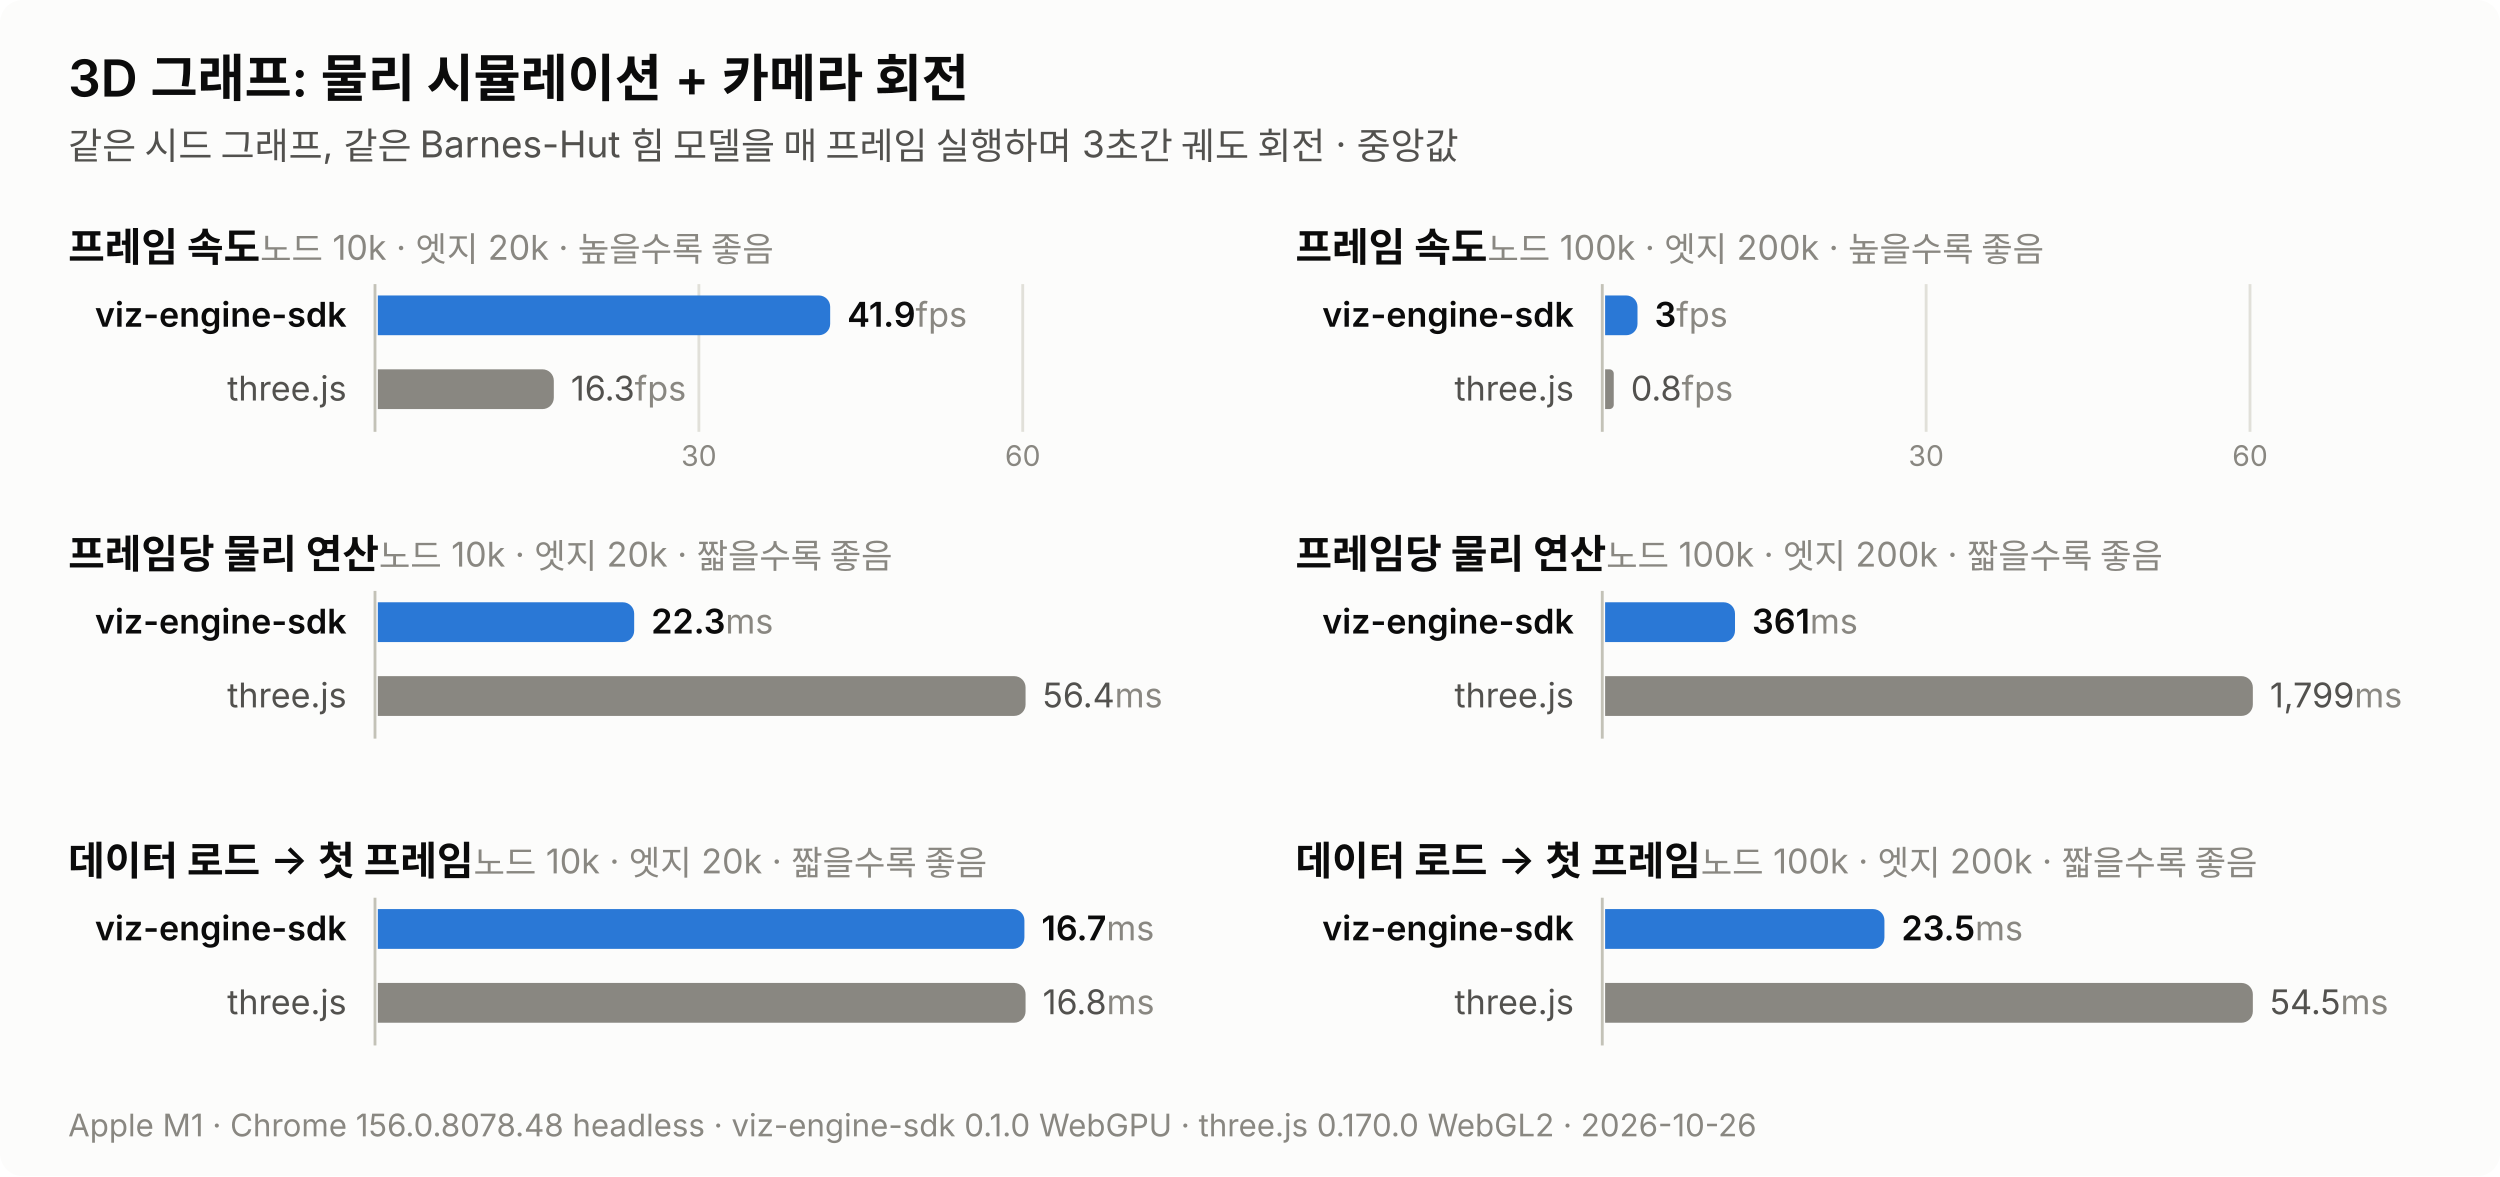
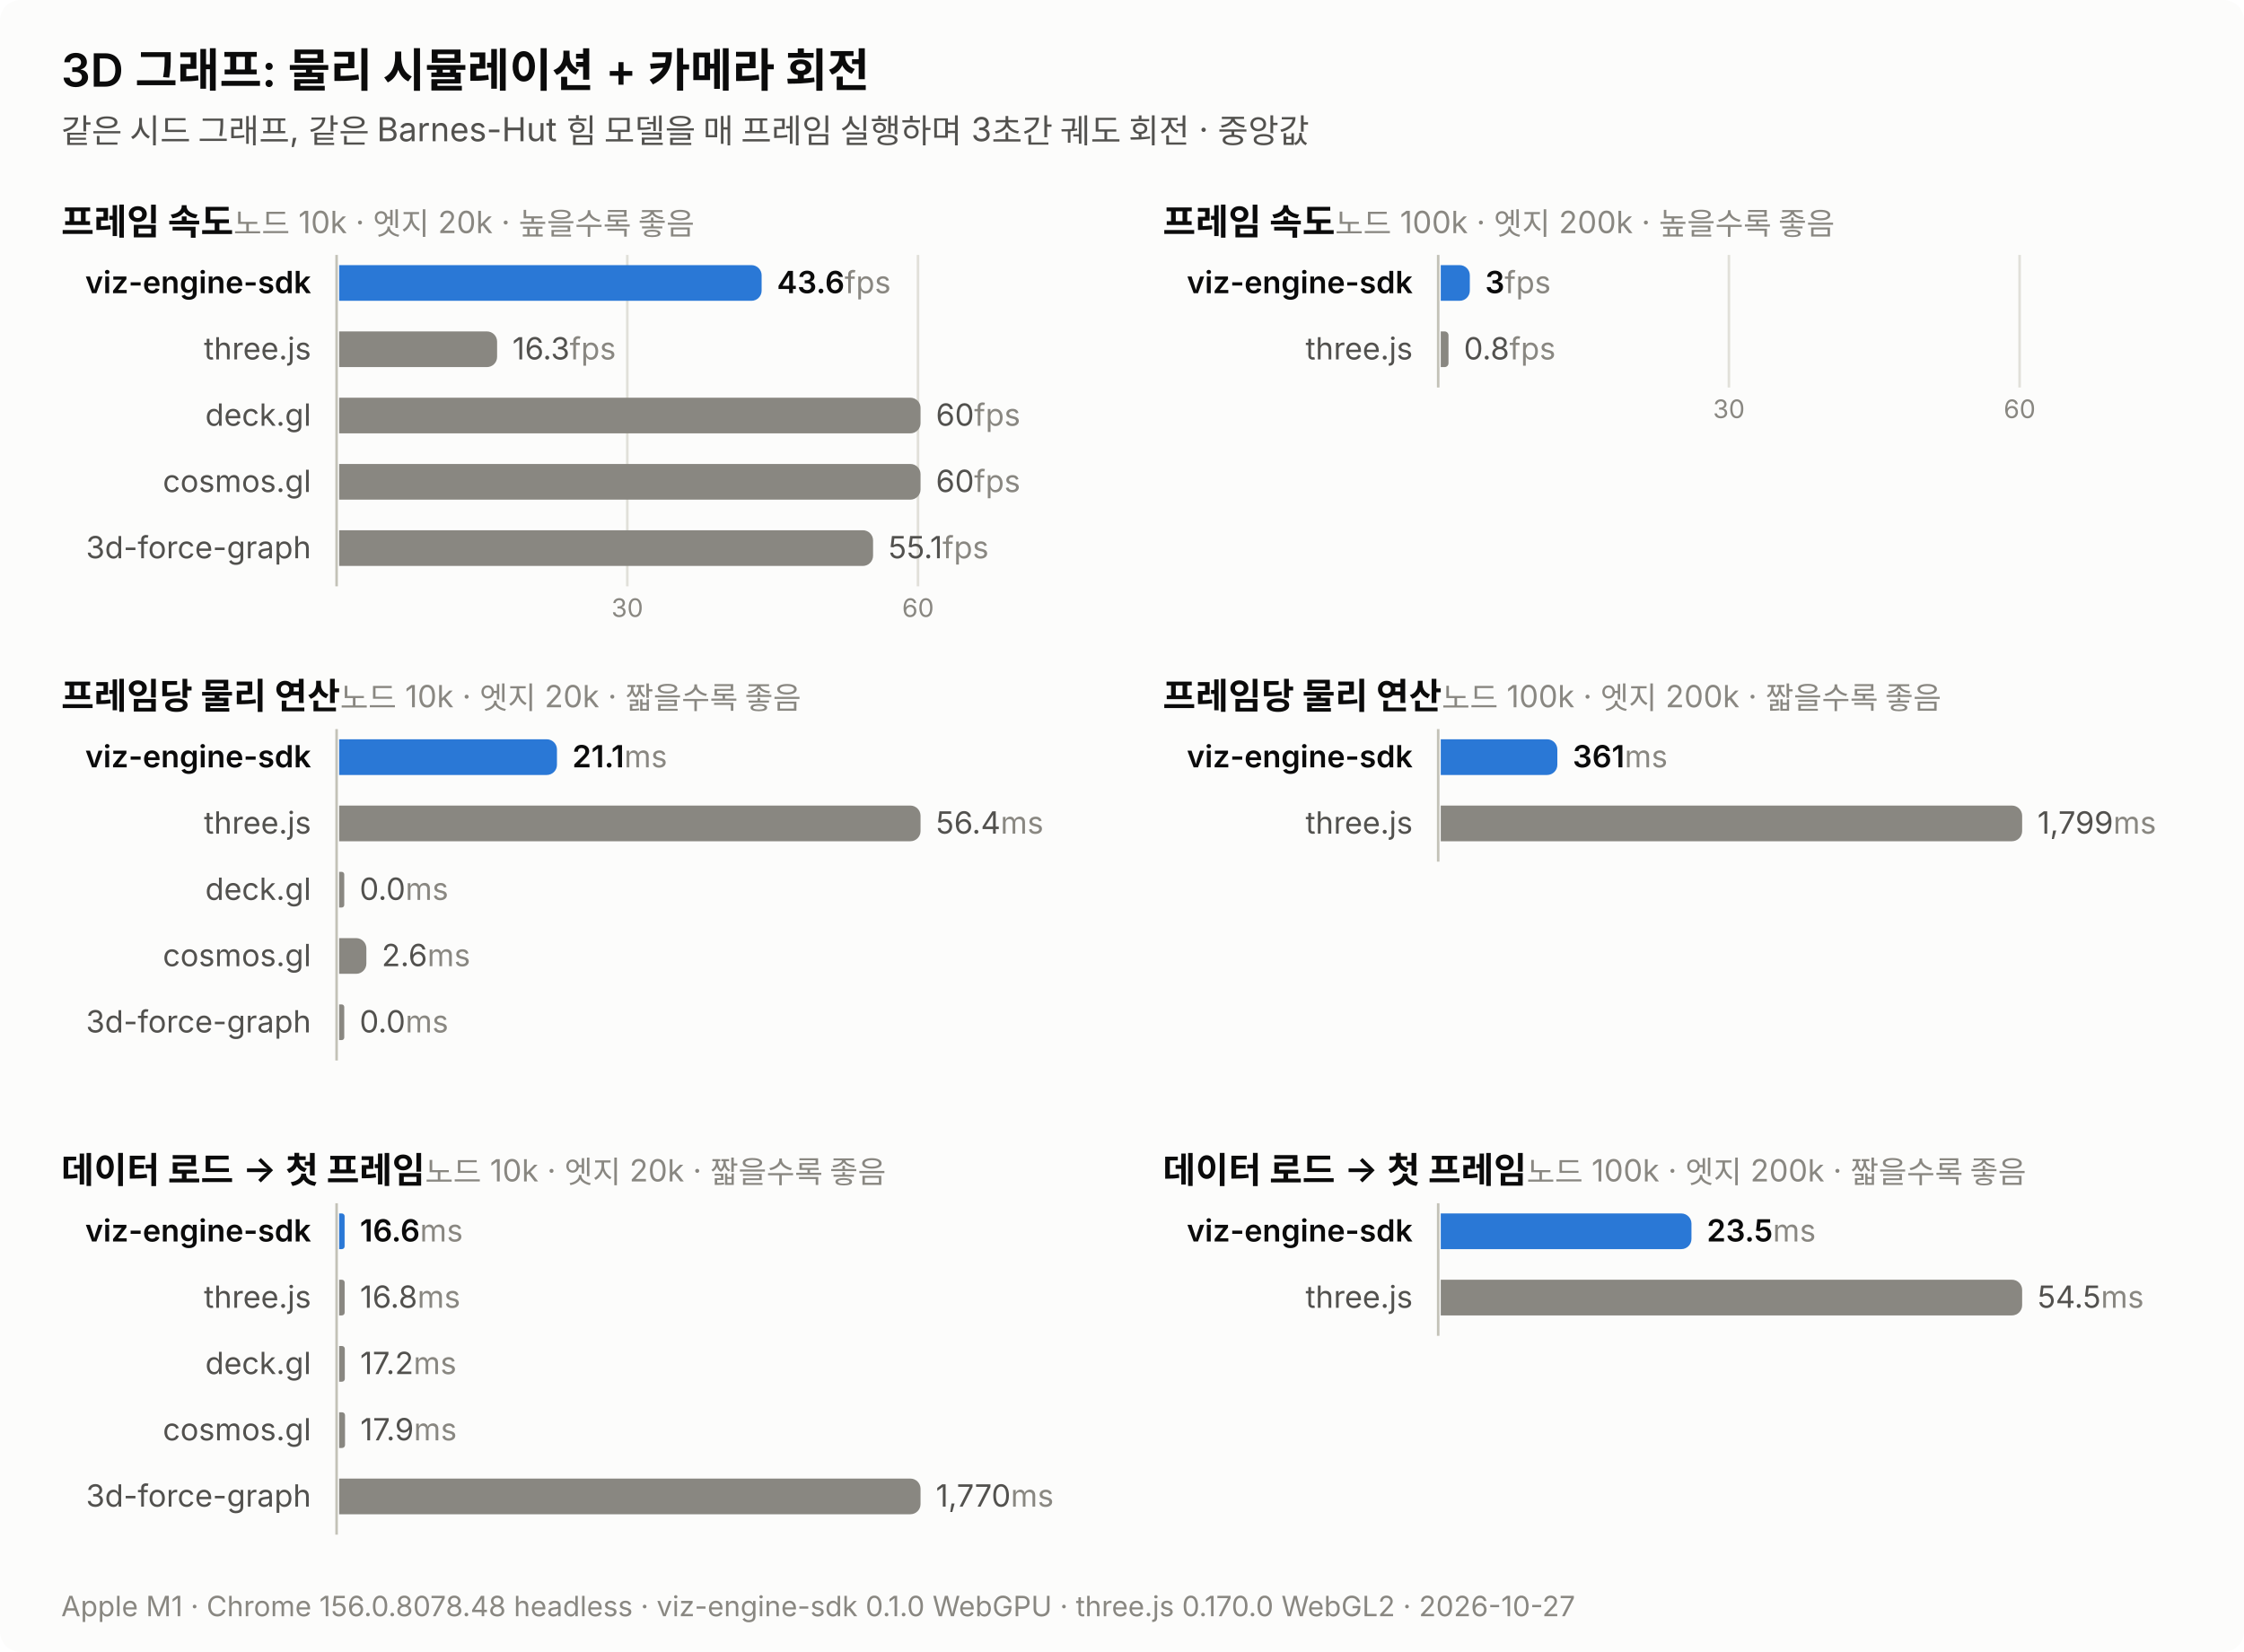
- <svg xmlns="http://www.w3.org/2000/svg" width="880" height="414" viewBox="0 0 880 414" font-family="system-ui, -apple-system, &quot;Segoe UI&quot;, &quot;Apple SD Gothic Neo&quot;, &quot;Malgun Gothic&quot;, sans-serif" role="img" aria-labelledby="t d">
-   <rect width="880" height="414" rx="8" fill="#fcfcfb" />
+ <svg xmlns="http://www.w3.org/2000/svg" width="880" height="648" viewBox="0 0 880 648" font-family="system-ui, -apple-system, &quot;Segoe UI&quot;, &quot;Apple SD Gothic Neo&quot;, &quot;Malgun Gothic&quot;, sans-serif" role="img" aria-labelledby="t d">
+   <rect width="880" height="648" rx="8" fill="#fcfcfb" />
  <text x="24" y="34" font-size="18" font-weight="600" fill="#0b0b0b">3D 그래프: 물리 시뮬레이션 + 카메라 회전</text>
  <text x="24" y="56" font-size="13" fill="#52514e">같은 시드 그래프, 같은 Barnes-Hut 힘 모델을 매 프레임 실행하며 3초간 궤도 회전 · 중앙값</text>
  <text x="24" y="92" font-size="14" font-weight="600" fill="#0b0b0b">프레임 속도<tspan font-size="12" font-weight="400" fill="#898781">  노드 10k · 엣지 20k · 높을수록 좋음</tspan>
  </text>
-   <line x1="246" y1="100" x2="246" y2="152" stroke="#e1e0d9" stroke-width="1" />
-   <text x="246" y="164" font-size="10" text-anchor="middle" fill="#898781">30</text>
-   <line x1="360" y1="100" x2="360" y2="152" stroke="#e1e0d9" stroke-width="1" />
-   <text x="360" y="164" font-size="10" text-anchor="middle" fill="#898781">60</text>
-   <line x1="132" y1="100" x2="132" y2="152" stroke="#c3c2b7" stroke-width="1" />
+   <line x1="246" y1="100" x2="246" y2="230" stroke="#e1e0d9" stroke-width="1" />
+   <text x="246" y="242" font-size="10" text-anchor="middle" fill="#898781">30</text>
+   <line x1="360" y1="100" x2="360" y2="230" stroke="#e1e0d9" stroke-width="1" />
+   <text x="360" y="242" font-size="10" text-anchor="middle" fill="#898781">60</text>
+   <line x1="132" y1="100" x2="132" y2="230" stroke="#c3c2b7" stroke-width="1" />
  <text x="122" y="115" font-size="12" text-anchor="end" fill="#0b0b0b" font-weight="600">viz-engine-sdk</text>
-   <path d="M133 104h155.22a4 4 0 0 1 4 4v6a4 4 0 0 1 -4 4h-155.22z" fill="#2a78d6" />
-   <text x="298.22" y="115" font-size="12" fill="#0b0b0b" font-weight="600" style="font-variant-numeric: tabular-nums">41.9<tspan fill="#898781" font-weight="400"> fps</tspan>
+   <path d="M133 104h161.68a4 4 0 0 1 4 4v6a4 4 0 0 1 -4 4h-161.68z" fill="#2a78d6" />
+   <text x="304.68" y="115" font-size="12" fill="#0b0b0b" font-weight="600" style="font-variant-numeric: tabular-nums">43.6<tspan fill="#898781" font-weight="400"> fps</tspan>
  </text>
  <text x="122" y="141" font-size="12" text-anchor="end" fill="#52514e">three.js</text>
  <path d="M133 130h57.94a4 4 0 0 1 4 4v6a4 4 0 0 1 -4 4h-57.94z" fill="#898781" />
  <text x="200.94" y="141" font-size="12" fill="#52514e" style="font-variant-numeric: tabular-nums">16.3<tspan fill="#898781" font-weight="400"> fps</tspan>
+   </text>
+   <text x="122" y="167" font-size="12" text-anchor="end" fill="#52514e">deck.gl</text>
+   <path d="M133 156h224a4 4 0 0 1 4 4v6a4 4 0 0 1 -4 4h-224z" fill="#898781" />
+   <text x="367" y="167" font-size="12" fill="#52514e" style="font-variant-numeric: tabular-nums">60<tspan fill="#898781" font-weight="400"> fps</tspan>
+   </text>
+   <text x="122" y="193" font-size="12" text-anchor="end" fill="#52514e">cosmos.gl</text>
+   <path d="M133 182h224a4 4 0 0 1 4 4v6a4 4 0 0 1 -4 4h-224z" fill="#898781" />
+   <text x="367" y="193" font-size="12" fill="#52514e" style="font-variant-numeric: tabular-nums">60<tspan fill="#898781" font-weight="400"> fps</tspan>
+   </text>
+   <text x="122" y="219" font-size="12" text-anchor="end" fill="#52514e">3d-force-graph</text>
+   <path d="M133 208h205.38a4 4 0 0 1 4 4v6a4 4 0 0 1 -4 4h-205.38z" fill="#898781" />
+   <text x="348.38" y="219" font-size="12" fill="#52514e" style="font-variant-numeric: tabular-nums">55.1<tspan fill="#898781" font-weight="400"> fps</tspan>
  </text>
  <text x="456" y="92" font-size="14" font-weight="600" fill="#0b0b0b">프레임 속도<tspan font-size="12" font-weight="400" fill="#898781">  노드 100k · 엣지 200k · 높을수록 좋음</tspan>
  </text>
  <line x1="678" y1="100" x2="678" y2="152" stroke="#e1e0d9" stroke-width="1" />
  <text x="678" y="164" font-size="10" text-anchor="middle" fill="#898781">30</text>
  <line x1="792" y1="100" x2="792" y2="152" stroke="#e1e0d9" stroke-width="1" />
  <text x="792" y="164" font-size="10" text-anchor="middle" fill="#898781">60</text>
  <line x1="564" y1="100" x2="564" y2="152" stroke="#c3c2b7" stroke-width="1" />
  <text x="554" y="115" font-size="12" text-anchor="end" fill="#0b0b0b" font-weight="600">viz-engine-sdk</text>
  <path d="M565 104h7.4a4 4 0 0 1 4 4v6a4 4 0 0 1 -4 4h-7.4z" fill="#2a78d6" />
  <text x="582.4" y="115" font-size="12" fill="#0b0b0b" font-weight="600" style="font-variant-numeric: tabular-nums">3<tspan fill="#898781" font-weight="400"> fps</tspan>
  </text>
  <text x="554" y="141" font-size="12" text-anchor="end" fill="#52514e">three.js</text>
  <path d="M565 130h1.52a1.52 1.52 0 0 1 1.52 1.52v10.96a1.52 1.52 0 0 1 -1.52 1.52h-1.52z" fill="#898781" />
  <text x="574.04" y="141" font-size="12" fill="#52514e" style="font-variant-numeric: tabular-nums">0.8<tspan fill="#898781" font-weight="400"> fps</tspan>
  </text>
-   <text x="24" y="200" font-size="14" font-weight="600" fill="#0b0b0b">프레임당 물리 연산<tspan font-size="12" font-weight="400" fill="#898781">  노드 10k · 엣지 20k · 짧을수록 좋음</tspan>
+   <text x="24" y="278" font-size="14" font-weight="600" fill="#0b0b0b">프레임당 물리 연산<tspan font-size="12" font-weight="400" fill="#898781">  노드 10k · 엣지 20k · 짧을수록 좋음</tspan>
  </text>
-   <line x1="132" y1="208" x2="132" y2="260" stroke="#c3c2b7" stroke-width="1" />
-   <text x="122" y="223" font-size="12" text-anchor="end" fill="#0b0b0b" font-weight="600">viz-engine-sdk</text>
-   <path d="M133 212h86.23a4 4 0 0 1 4 4v6a4 4 0 0 1 -4 4h-86.23z" fill="#2a78d6" />
-   <text x="229.23" y="223" font-size="12" fill="#0b0b0b" font-weight="600" style="font-variant-numeric: tabular-nums">22.3<tspan fill="#898781" font-weight="400"> ms</tspan>
+   <line x1="132" y1="286" x2="132" y2="416" stroke="#c3c2b7" stroke-width="1" />
+   <text x="122" y="301" font-size="12" text-anchor="end" fill="#0b0b0b" font-weight="600">viz-engine-sdk</text>
+   <path d="M133 290h81.419a4 4 0 0 1 4 4v6a4 4 0 0 1 -4 4h-81.419z" fill="#2a78d6" />
+   <text x="224.419" y="301" font-size="12" fill="#0b0b0b" font-weight="600" style="font-variant-numeric: tabular-nums">21.1<tspan fill="#898781" font-weight="400"> ms</tspan>
  </text>
-   <text x="122" y="249" font-size="12" text-anchor="end" fill="#52514e">three.js</text>
-   <path d="M133 238h224a4 4 0 0 1 4 4v6a4 4 0 0 1 -4 4h-224z" fill="#898781" />
-   <text x="367" y="249" font-size="12" fill="#52514e" style="font-variant-numeric: tabular-nums">56.4<tspan fill="#898781" font-weight="400"> ms</tspan>
+   <text x="122" y="327" font-size="12" text-anchor="end" fill="#52514e">three.js</text>
+   <path d="M133 316h224a4 4 0 0 1 4 4v6a4 4 0 0 1 -4 4h-224z" fill="#898781" />
+   <text x="367" y="327" font-size="12" fill="#52514e" style="font-variant-numeric: tabular-nums">56.4<tspan fill="#898781" font-weight="400"> ms</tspan>
  </text>
-   <text x="456" y="200" font-size="14" font-weight="600" fill="#0b0b0b">프레임당 물리 연산<tspan font-size="12" font-weight="400" fill="#898781">  노드 100k · 엣지 200k · 짧을수록 좋음</tspan>
+   <text x="122" y="353" font-size="12" text-anchor="end" fill="#52514e">deck.gl</text>
+   <path d="M133 342h1a1 1 0 0 1 1 1v12a1 1 0 0 1 -1 1h-1z" fill="#898781" />
+   <text x="141" y="353" font-size="12" fill="#52514e" style="font-variant-numeric: tabular-nums">0.0<tspan fill="#898781" font-weight="400"> ms</tspan>
  </text>
-   <line x1="564" y1="208" x2="564" y2="260" stroke="#c3c2b7" stroke-width="1" />
-   <text x="554" y="223" font-size="12" text-anchor="end" fill="#0b0b0b" font-weight="600">viz-engine-sdk</text>
-   <path d="M565 212h41.721a4 4 0 0 1 4 4v6a4 4 0 0 1 -4 4h-41.721z" fill="#2a78d6" />
-   <text x="616.721" y="223" font-size="12" fill="#0b0b0b" font-weight="600" style="font-variant-numeric: tabular-nums">361<tspan fill="#898781" font-weight="400"> ms</tspan>
+   <text x="122" y="379" font-size="12" text-anchor="end" fill="#52514e">cosmos.gl</text>
+   <path d="M133 368h6.672a4 4 0 0 1 4 4v6a4 4 0 0 1 -4 4h-6.672z" fill="#898781" />
+   <text x="149.672" y="379" font-size="12" fill="#52514e" style="font-variant-numeric: tabular-nums">2.6<tspan fill="#898781" font-weight="400"> ms</tspan>
  </text>
-   <text x="554" y="249" font-size="12" text-anchor="end" fill="#52514e">three.js</text>
-   <path d="M565 238h224a4 4 0 0 1 4 4v6a4 4 0 0 1 -4 4h-224z" fill="#898781" />
-   <text x="799" y="249" font-size="12" fill="#52514e" style="font-variant-numeric: tabular-nums">1,799<tspan fill="#898781" font-weight="400"> ms</tspan>
+   <text x="122" y="405" font-size="12" text-anchor="end" fill="#52514e">3d-force-graph</text>
+   <path d="M133 394h1a1 1 0 0 1 1 1v12a1 1 0 0 1 -1 1h-1z" fill="#898781" />
+   <text x="141" y="405" font-size="12" fill="#52514e" style="font-variant-numeric: tabular-nums">0.0<tspan fill="#898781" font-weight="400"> ms</tspan>
  </text>
-   <text x="24" y="308" font-size="14" font-weight="600" fill="#0b0b0b">데이터 로드 → 첫 프레임<tspan font-size="12" font-weight="400" fill="#898781">  노드 10k · 엣지 20k · 짧을수록 좋음</tspan>
+   <text x="456" y="278" font-size="14" font-weight="600" fill="#0b0b0b">프레임당 물리 연산<tspan font-size="12" font-weight="400" fill="#898781">  노드 100k · 엣지 200k · 짧을수록 좋음</tspan>
  </text>
-   <line x1="132" y1="316" x2="132" y2="368" stroke="#c3c2b7" stroke-width="1" />
-   <text x="122" y="331" font-size="12" text-anchor="end" fill="#0b0b0b" font-weight="600">viz-engine-sdk</text>
-   <path d="M133 320h223.592a4 4 0 0 1 4 4v6a4 4 0 0 1 -4 4h-223.592z" fill="#2a78d6" />
-   <text x="366.592" y="331" font-size="12" fill="#0b0b0b" font-weight="600" style="font-variant-numeric: tabular-nums">16.7<tspan fill="#898781" font-weight="400"> ms</tspan>
+   <line x1="564" y1="286" x2="564" y2="338" stroke="#c3c2b7" stroke-width="1" />
+   <text x="554" y="301" font-size="12" text-anchor="end" fill="#0b0b0b" font-weight="600">viz-engine-sdk</text>
+   <path d="M565 290h41.721a4 4 0 0 1 4 4v6a4 4 0 0 1 -4 4h-41.721z" fill="#2a78d6" />
+   <text x="616.721" y="301" font-size="12" fill="#0b0b0b" font-weight="600" style="font-variant-numeric: tabular-nums">361<tspan fill="#898781" font-weight="400"> ms</tspan>
  </text>
-   <text x="122" y="357" font-size="12" text-anchor="end" fill="#52514e">three.js</text>
-   <path d="M133 346h224a4 4 0 0 1 4 4v6a4 4 0 0 1 -4 4h-224z" fill="#898781" />
-   <text x="367" y="357" font-size="12" fill="#52514e" style="font-variant-numeric: tabular-nums">16.8<tspan fill="#898781" font-weight="400"> ms</tspan>
+   <text x="554" y="327" font-size="12" text-anchor="end" fill="#52514e">three.js</text>
+   <path d="M565 316h224a4 4 0 0 1 4 4v6a4 4 0 0 1 -4 4h-224z" fill="#898781" />
+   <text x="799" y="327" font-size="12" fill="#52514e" style="font-variant-numeric: tabular-nums">1,799<tspan fill="#898781" font-weight="400"> ms</tspan>
  </text>
-   <text x="456" y="308" font-size="14" font-weight="600" fill="#0b0b0b">데이터 로드 → 첫 프레임<tspan font-size="12" font-weight="400" fill="#898781">  노드 100k · 엣지 200k · 짧을수록 좋음</tspan>
+   <text x="24" y="464" font-size="14" font-weight="600" fill="#0b0b0b">데이터 로드 → 첫 프레임<tspan font-size="12" font-weight="400" fill="#898781">  노드 10k · 엣지 20k · 짧을수록 좋음</tspan>
  </text>
-   <line x1="564" y1="316" x2="564" y2="368" stroke="#c3c2b7" stroke-width="1" />
-   <text x="554" y="331" font-size="12" text-anchor="end" fill="#0b0b0b" font-weight="600">viz-engine-sdk</text>
-   <path d="M565 320h94.318a4 4 0 0 1 4 4v6a4 4 0 0 1 -4 4h-94.318z" fill="#2a78d6" />
-   <text x="669.318" y="331" font-size="12" fill="#0b0b0b" font-weight="600" style="font-variant-numeric: tabular-nums">23.5<tspan fill="#898781" font-weight="400"> ms</tspan>
+   <line x1="132" y1="472" x2="132" y2="602" stroke="#c3c2b7" stroke-width="1" />
+   <text x="122" y="487" font-size="12" text-anchor="end" fill="#0b0b0b" font-weight="600">viz-engine-sdk</text>
+   <path d="M133 476h1.07a1.07 1.07 0 0 1 1.07 1.07v11.859a1.07 1.07 0 0 1 -1.07 1.07h-1.07z" fill="#2a78d6" />
+   <text x="141.141" y="487" font-size="12" fill="#0b0b0b" font-weight="600" style="font-variant-numeric: tabular-nums">16.6<tspan fill="#898781" font-weight="400"> ms</tspan>
  </text>
-   <text x="554" y="357" font-size="12" text-anchor="end" fill="#52514e">three.js</text>
-   <path d="M565 346h224a4 4 0 0 1 4 4v6a4 4 0 0 1 -4 4h-224z" fill="#898781" />
-   <text x="799" y="357" font-size="12" fill="#52514e" style="font-variant-numeric: tabular-nums">54.5<tspan fill="#898781" font-weight="400"> ms</tspan>
+   <text x="122" y="513" font-size="12" text-anchor="end" fill="#52514e">three.js</text>
+   <path d="M133 502h1.079a1.079 1.079 0 0 1 1.079 1.079v11.841a1.079 1.079 0 0 1 -1.079 1.079h-1.079z" fill="#898781" />
+   <text x="141.159" y="513" font-size="12" fill="#52514e" style="font-variant-numeric: tabular-nums">16.8<tspan fill="#898781" font-weight="400"> ms</tspan>
  </text>
-   <text x="24" y="400" font-size="11" fill="#898781">Apple M1 · Chrome 156.0.8078.48 headless · viz-engine-sdk 0.1.0 WebGPU · three.js 0.170.0 WebGL2 · 2026-10-26</text>
+   <text x="122" y="539" font-size="12" text-anchor="end" fill="#52514e">deck.gl</text>
+   <path d="M133 528h1.11a1.11 1.11 0 0 1 1.11 1.11v11.781a1.11 1.11 0 0 1 -1.11 1.11h-1.11z" fill="#898781" />
+   <text x="141.219" y="539" font-size="12" fill="#52514e" style="font-variant-numeric: tabular-nums">17.2<tspan fill="#898781" font-weight="400"> ms</tspan>
+   </text>
+   <text x="122" y="565" font-size="12" text-anchor="end" fill="#52514e">cosmos.gl</text>
+   <path d="M133 554h1.152a1.152 1.152 0 0 1 1.152 1.152v11.697a1.152 1.152 0 0 1 -1.152 1.152h-1.152z" fill="#898781" />
+   <text x="141.303" y="565" font-size="12" fill="#52514e" style="font-variant-numeric: tabular-nums">17.9<tspan fill="#898781" font-weight="400"> ms</tspan>
+   </text>
+   <text x="122" y="591" font-size="12" text-anchor="end" fill="#52514e">3d-force-graph</text>
+   <path d="M133 580h224a4 4 0 0 1 4 4v6a4 4 0 0 1 -4 4h-224z" fill="#898781" />
+   <text x="367" y="591" font-size="12" fill="#52514e" style="font-variant-numeric: tabular-nums">1,770<tspan fill="#898781" font-weight="400"> ms</tspan>
+   </text>
+   <text x="456" y="464" font-size="14" font-weight="600" fill="#0b0b0b">데이터 로드 → 첫 프레임<tspan font-size="12" font-weight="400" fill="#898781">  노드 100k · 엣지 200k · 짧을수록 좋음</tspan>
+   </text>
+   <line x1="564" y1="472" x2="564" y2="524" stroke="#c3c2b7" stroke-width="1" />
+   <text x="554" y="487" font-size="12" text-anchor="end" fill="#0b0b0b" font-weight="600">viz-engine-sdk</text>
+   <path d="M565 476h94.318a4 4 0 0 1 4 4v6a4 4 0 0 1 -4 4h-94.318z" fill="#2a78d6" />
+   <text x="669.318" y="487" font-size="12" fill="#0b0b0b" font-weight="600" style="font-variant-numeric: tabular-nums">23.5<tspan fill="#898781" font-weight="400"> ms</tspan>
+   </text>
+   <text x="554" y="513" font-size="12" text-anchor="end" fill="#52514e">three.js</text>
+   <path d="M565 502h224a4 4 0 0 1 4 4v6a4 4 0 0 1 -4 4h-224z" fill="#898781" />
+   <text x="799" y="513" font-size="12" fill="#52514e" style="font-variant-numeric: tabular-nums">54.5<tspan fill="#898781" font-weight="400"> ms</tspan>
+   </text>
+   <text x="24" y="634" font-size="11" fill="#898781">Apple M1 · Chrome 156.0.8078.48 headless · viz-engine-sdk 0.1.0 WebGPU · three.js 0.170.0 WebGL2 · 2026-10-27</text>
</svg>
